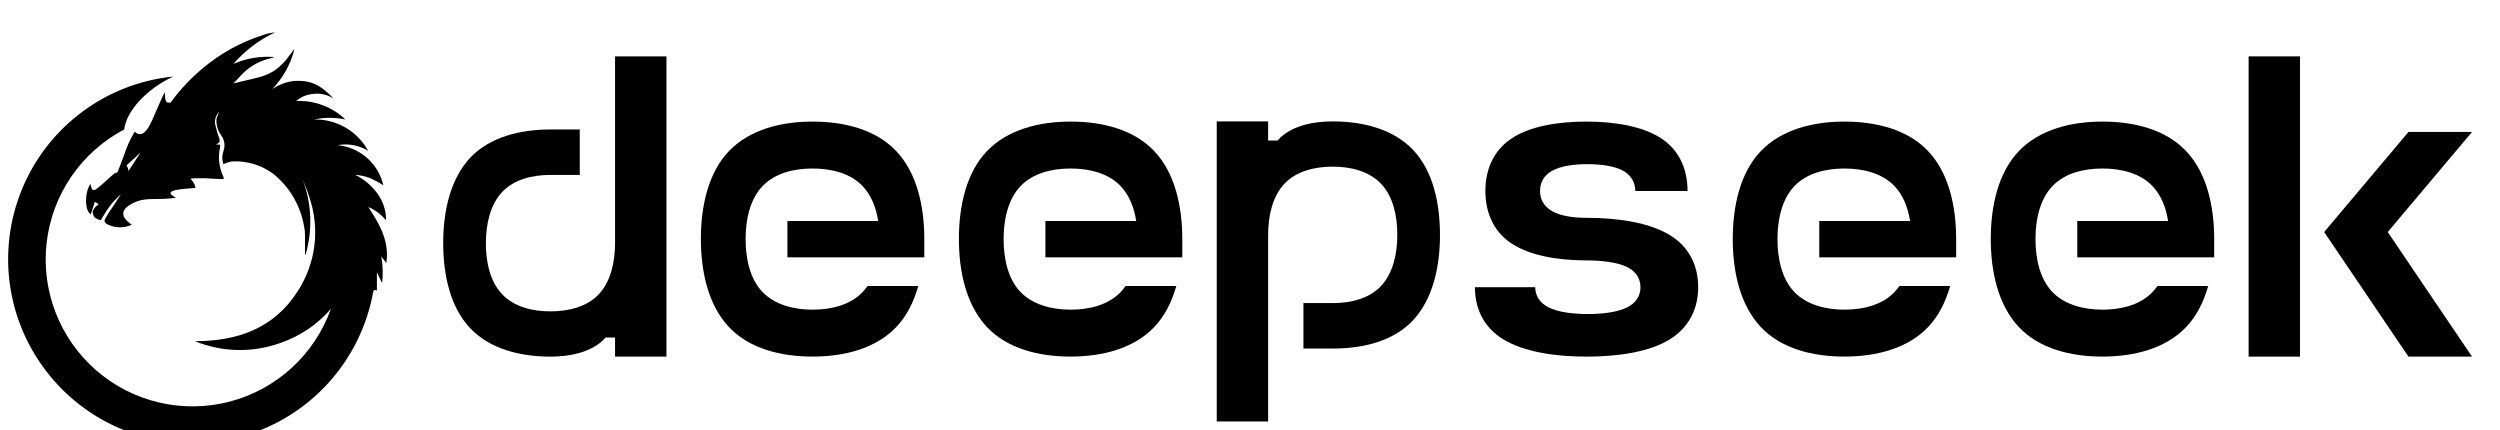
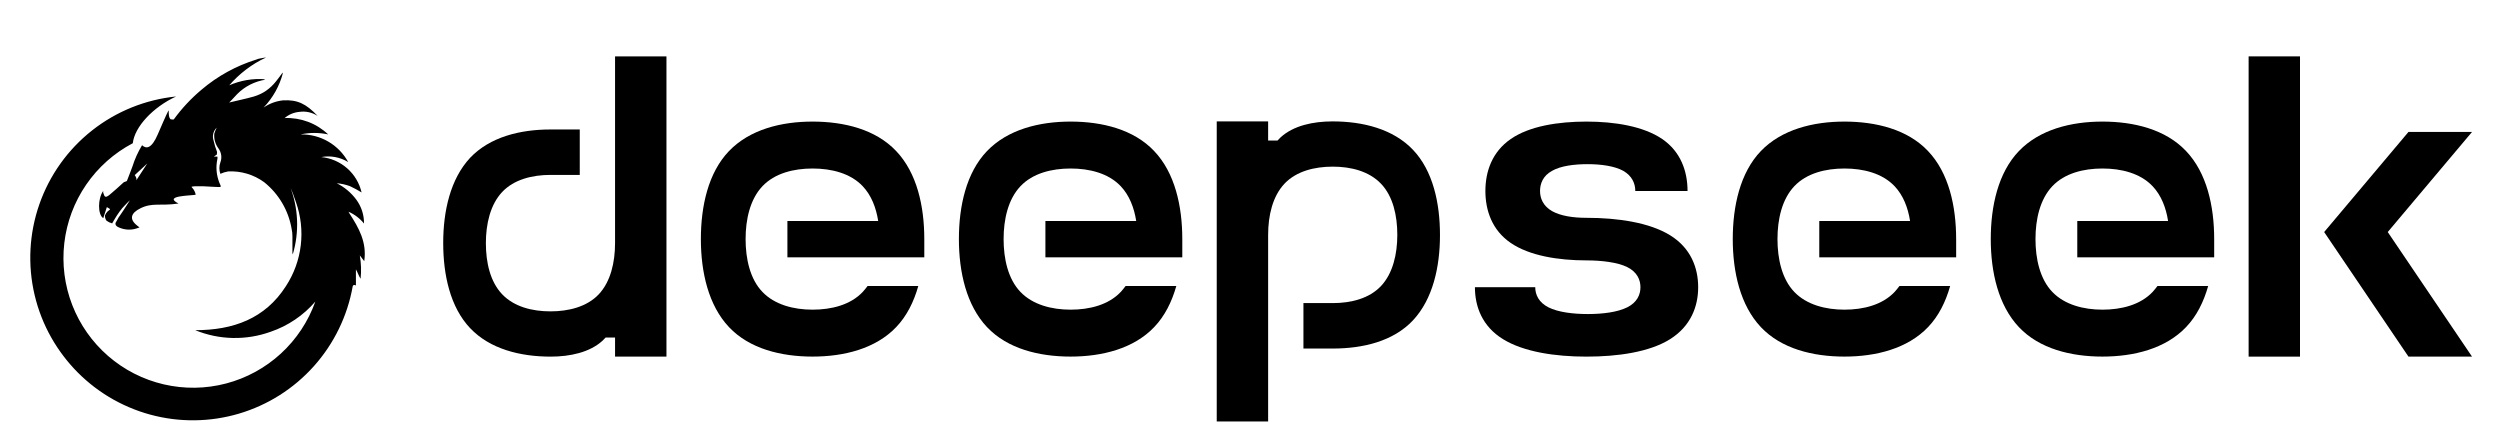
<svg xmlns="http://www.w3.org/2000/svg" width="134" height="23" viewBox="0 0 134 23" fill="none">
  <path d="M 71.435 18.681 H 69.864 V 16.246 H 71.435 C 72.408 16.246 73.39 16.004 74.023 15.33 C 74.657 14.656 74.896 13.622 74.896 12.589 C 74.896 11.556 74.667 10.522 74.023 9.849 C 73.381 9.175 72.408 8.932 71.435 8.932 C 70.462 8.932 69.479 9.175 68.845 9.849 C 68.211 10.523 67.972 11.556 67.972 12.589 V 22.59 H 65.217 V 6.507 H 67.972 V 7.531 H 68.477 C 68.532 7.468 68.587 7.414 68.642 7.361 C 69.331 6.731 70.387 6.507 71.425 6.507 C 73.051 6.507 74.676 6.911 75.741 8.035 C 76.806 9.158 77.183 10.883 77.183 12.599 C 77.183 14.316 76.797 16.032 75.741 17.164 C 74.685 18.296 73.051 18.682 71.435 18.682 V 18.681 Z" fill="currentColor" />
  <path d="M 29.505 6.94 H 31.075 V 9.375 H 29.505 C 28.531 9.375 27.549 9.618 26.916 10.291 C 26.282 10.965 26.043 11.999 26.043 13.032 C 26.043 14.065 26.273 15.099 26.916 15.773 C 27.558 16.446 28.531 16.689 29.505 16.689 C 30.478 16.689 31.461 16.446 32.095 15.773 C 32.728 15.099 32.967 14.065 32.967 13.032 V 3.022 H 35.722 V 19.115 H 32.967 V 18.091 H 32.462 C 32.407 18.153 32.352 18.208 32.296 18.261 C 31.608 18.89 30.551 19.115 29.514 19.115 C 27.888 19.115 26.263 18.711 25.198 17.588 C 24.133 16.465 23.756 14.739 23.756 13.023 C 23.756 11.307 24.142 9.591 25.198 8.459 C 26.263 7.336 27.888 6.94 29.505 6.94 Z" fill="currentColor" />
  <path d="M 49.542 12.815 V 13.794 H 42.205 V 11.845 H 47.071 C 46.961 11.135 46.704 10.47 46.245 9.984 C 45.584 9.284 44.564 9.032 43.554 9.032 C 42.545 9.032 41.525 9.284 40.864 9.984 C 40.203 10.685 39.964 11.755 39.964 12.815 C 39.964 13.876 40.202 14.954 40.864 15.645 C 41.525 16.337 42.544 16.598 43.554 16.598 C 44.565 16.598 45.584 16.346 46.245 15.645 C 46.337 15.546 46.419 15.438 46.502 15.331 H 49.22 C 48.982 16.175 48.605 16.939 48.036 17.532 C 46.934 18.691 45.235 19.113 43.554 19.113 C 41.874 19.113 40.175 18.7 39.073 17.532 C 37.971 16.364 37.567 14.585 37.567 12.815 C 37.567 11.045 37.962 9.257 39.073 8.098 C 40.185 6.939 41.874 6.517 43.554 6.517 C 45.235 6.517 46.934 6.93 48.036 8.098 C 49.147 9.266 49.542 11.045 49.542 12.815 V 12.815 Z" fill="currentColor" />
  <path d="M 63.371 12.815 V 13.794 H 56.034 V 11.845 H 60.901 C 60.79 11.135 60.534 10.47 60.075 9.984 C 59.414 9.284 58.394 9.032 57.384 9.032 C 56.374 9.032 55.355 9.284 54.694 9.984 C 54.033 10.685 53.793 11.755 53.793 12.815 C 53.793 13.876 54.032 14.954 54.694 15.645 C 55.355 16.337 56.374 16.598 57.384 16.598 C 58.394 16.598 59.414 16.346 60.075 15.645 C 60.167 15.546 60.249 15.438 60.331 15.331 H 63.05 C 62.811 16.175 62.434 16.939 61.865 17.532 C 60.763 18.691 59.064 19.113 57.384 19.113 C 55.704 19.113 54.005 18.7 52.903 17.532 C 51.801 16.364 51.397 14.585 51.397 12.815 C 51.397 11.045 51.792 9.257 52.903 8.098 C 54.014 6.939 55.703 6.517 57.384 6.517 C 59.065 6.517 60.763 6.93 61.865 8.098 C 62.976 9.266 63.371 11.045 63.371 12.815 V 12.815 Z" fill="currentColor" />
  <path d="M 85.034 19.115 C 86.715 19.115 88.413 18.872 89.515 18.18 C 90.617 17.489 91.022 16.437 91.022 15.395 C 91.022 14.353 90.626 13.292 89.515 12.609 C 88.413 11.927 86.715 11.675 85.034 11.675 C 84.317 11.675 83.656 11.576 83.188 11.315 C 82.72 11.045 82.546 10.641 82.546 10.237 C 82.546 9.832 82.711 9.419 83.188 9.158 C 83.656 8.889 84.382 8.799 85.098 8.799 C 85.814 8.799 86.54 8.898 87.009 9.158 C 87.477 9.428 87.652 9.832 87.652 10.237 H 90.452 C 90.452 9.194 90.095 8.134 89.094 7.451 C 88.093 6.769 86.559 6.517 85.035 6.517 C 83.511 6.517 81.977 6.759 80.976 7.451 C 79.975 8.143 79.617 9.194 79.617 10.237 C 79.617 11.28 79.975 12.339 80.976 13.022 C 81.977 13.705 83.51 13.957 85.035 13.957 C 85.824 13.957 86.697 14.056 87.22 14.316 C 87.744 14.577 87.928 14.99 87.928 15.395 C 87.928 15.799 87.744 16.212 87.22 16.473 C 86.697 16.734 85.898 16.833 85.109 16.833 C 84.319 16.833 83.511 16.734 82.996 16.473 C 82.482 16.213 82.289 15.799 82.289 15.395 H 79.056 C 79.056 16.438 79.451 17.497 80.563 18.18 C 81.673 18.863 83.354 19.115 85.035 19.115 H 85.034 Z" fill="currentColor" />
  <path d="M 104.85 12.815 V 13.794 H 97.513 V 11.845 H 102.38 C 102.27 11.135 102.013 10.47 101.554 9.984 C 100.892 9.284 99.873 9.032 98.862 9.032 C 97.851 9.032 96.833 9.284 96.172 9.984 C 95.511 10.685 95.273 11.755 95.273 12.815 C 95.273 13.876 95.511 14.954 96.172 15.645 C 96.833 16.337 97.853 16.598 98.862 16.598 C 99.872 16.598 100.892 16.346 101.554 15.645 C 101.645 15.546 101.728 15.438 101.81 15.331 H 104.528 C 104.289 16.175 103.913 16.939 103.344 17.532 C 102.242 18.691 100.543 19.113 98.862 19.113 C 97.181 19.113 95.483 18.7 94.381 17.532 C 93.28 16.364 92.876 14.585 92.876 12.815 C 92.876 11.045 93.271 9.257 94.381 8.098 C 95.493 6.939 97.183 6.517 98.862 6.517 C 100.542 6.517 102.242 6.93 103.344 8.098 C 104.455 9.266 104.849 11.045 104.849 12.815 L 104.85 12.815 Z" fill="currentColor" />
  <path d="M 118.68 12.815 V 13.794 H 111.342 V 11.845 H 116.209 C 116.1 11.135 115.842 10.47 115.383 9.984 C 114.722 9.284 113.703 9.032 112.692 9.032 C 111.682 9.032 110.663 9.284 110.002 9.984 C 109.341 10.685 109.102 11.755 109.102 12.815 C 109.102 13.876 109.341 14.954 110.002 15.645 C 110.663 16.337 111.683 16.598 112.692 16.598 C 113.702 16.598 114.722 16.346 115.383 15.645 C 115.475 15.546 115.557 15.438 115.64 15.331 H 118.358 C 118.119 16.175 117.743 16.939 117.174 17.532 C 116.072 18.691 114.373 19.113 112.692 19.113 C 111.012 19.113 109.314 18.7 108.212 17.532 C 107.11 16.364 106.705 14.585 106.705 12.815 C 106.705 11.045 107.1 9.257 108.212 8.098 C 109.322 6.939 111.012 6.517 112.692 6.517 C 114.373 6.517 116.071 6.93 117.174 8.098 C 118.285 9.266 118.68 11.045 118.68 12.815 V 12.815 Z" fill="currentColor" />
  <path d="M 123.28 3.022 H 120.526 V 19.115 H 123.28 V 3.022 Z" fill="currentColor" />
  <path d="M 127.983 12.437 L 132.5 19.114 H 129.093 L 124.575 12.437 L 129.093 7.073 H 132.5 L 127.983 12.437 Z" fill="currentColor" />
  <defs>

</defs>
-   <g transform="translate(-1.38 0.78) scale(0.748)">
+   <g transform="translate(0.019648 2.237648) scale(0.660522)">
    <path d="M 28.321 13.924 C 28.321 13.879 28.258 13.835 28.245 13.791 C 28.738 14.004 29.172 14.334 29.509 14.752 C 29.517 14.051 29.295 13.367 28.877 12.805 C 28.462 12.246 27.92 11.793 27.297 11.483 C 27.662 11.512 28.021 11.591 28.365 11.717 C 28.692 11.868 29.008 12.039 29.313 12.229 C 29.137 11.468 28.726 10.782 28.138 10.267 C 27.551 9.752 26.816 9.434 26.039 9.359 C 26.793 9.219 27.572 9.363 28.226 9.764 C 27.85 9.074 27.293 8.5 26.614 8.105 C 25.935 7.709 25.161 7.507 24.376 7.52 H 24.218 H 24.357 C 25.097 7.362 25.862 7.362 26.601 7.52 C 26.131 7.073 25.576 6.726 24.969 6.498 C 24.362 6.27 23.715 6.166 23.067 6.192 C 23.4 5.907 23.813 5.733 24.25 5.693 C 24.772 5.614 25.306 5.731 25.748 6.021 C 24.819 5.041 24.117 4.687 22.928 4.757 C 22.363 4.818 21.821 5.02 21.354 5.345 C 22.11 4.559 22.652 3.593 22.928 2.538 C 22.815 2.709 22.448 3.17 22.378 3.259 C 21.906 3.818 21.283 4.228 20.583 4.441 C 19.881 4.643 19.243 4.763 18.535 4.94 C 18.535 4.94 18.908 4.58 19.236 4.207 C 19.851 3.592 20.642 3.186 21.5 3.044 C 20.487 2.963 19.47 3.137 18.541 3.55 C 19.375 2.589 20.403 1.815 21.556 1.28 V 1.28 C 21.436 1.28 20.981 1.375 20.924 1.387 L 20.773 1.444 C 19.136 1.952 17.62 2.786 16.316 3.897 C 15.478 4.601 14.729 5.403 14.084 6.287 C 14.04 6.344 13.825 6.287 13.806 6.287 C 13.585 6.078 13.711 5.459 13.629 5.604 C 13.458 5.914 12.908 7.216 12.763 7.539 C 12.27 8.677 11.84 8.714 11.498 8.398 C 11.168 8.942 10.905 9.524 10.715 10.131 L 10.512 10.668 L 10.266 11.3 C 10.184 11.326 10.103 11.358 10.025 11.395 L 9.937 11.471 C 9.589 11.781 9.254 12.103 8.894 12.394 C 8.534 12.685 8.464 12.634 8.35 12.267 C 8.338 12.213 8.338 12.157 8.35 12.103 C 7.901 12.697 7.889 14.037 8.35 14.316 L 8.641 13.418 C 9.001 13.639 8.951 13.551 8.704 13.766 C 8.613 13.859 8.54 13.968 8.489 14.088 C 8.476 14.244 8.521 14.399 8.616 14.524 C 8.753 14.623 8.907 14.696 9.071 14.739 C 9.204 14.518 9.317 14.309 9.45 14.107 C 9.585 13.899 9.73 13.699 9.886 13.506 C 10.032 13.336 10.196 13.184 10.348 13.02 L 10.512 12.868 L 10.025 13.627 L 9.671 14.151 L 9.608 14.233 C 9.608 14.233 9.558 14.328 9.532 14.372 C 9.507 14.417 9.469 14.493 9.381 14.638 C 9.363 14.706 9.352 14.776 9.349 14.847 C 9.385 14.925 9.448 14.988 9.526 15.024 C 9.939 15.236 10.413 15.298 10.866 15.201 C 11.01 15.166 11.152 15.122 11.29 15.068 L 11.107 14.922 C 10.43 14.398 10.588 13.898 11.359 13.519 C 12.339 13.026 12.99 13.348 14.457 13.127 C 13.193 12.495 15.374 12.495 15.842 12.419 C 15.842 12.318 15.797 12.217 15.772 12.16 C 15.601 11.755 15.298 11.762 15.772 11.73 C 16.031 11.73 16.265 11.73 16.524 11.73 C 16.524 11.73 17.865 11.812 17.871 11.787 C 17.877 11.762 17.871 11.787 17.871 11.755 C 17.871 11.755 17.871 11.755 17.871 11.724 C 17.871 11.692 17.871 11.724 17.871 11.686 C 17.872 11.67 17.87 11.653 17.864 11.638 C 17.859 11.623 17.85 11.609 17.839 11.597 C 17.611 11.099 17.509 10.552 17.542 10.004 C 17.555 9.826 17.58 9.648 17.618 9.473 C 17.618 9.391 17.618 9.353 17.618 9.328 C 17.555 9.317 17.491 9.317 17.428 9.328 C 17.188 9.385 17.523 9.195 17.574 9.144 C 17.576 9.117 17.576 9.089 17.574 9.062 C 17.587 9.012 17.587 8.96 17.574 8.91 C 17.459 8.621 17.368 8.323 17.302 8.019 C 17.241 7.838 17.232 7.644 17.277 7.458 C 17.321 7.272 17.418 7.103 17.555 6.97 C 17.476 7.128 17.41 7.293 17.359 7.463 C 17.321 7.887 17.441 8.309 17.694 8.651 C 17.815 8.813 17.893 9.003 17.92 9.203 C 17.948 9.403 17.924 9.607 17.852 9.795 C 17.747 10.094 17.747 10.42 17.852 10.718 C 18.053 10.626 18.266 10.56 18.484 10.523 C 19.529 10.471 20.559 10.779 21.405 11.395 C 22.589 12.342 23.383 13.693 23.636 15.188 C 23.683 15.395 23.704 15.608 23.7 15.82 C 23.7 16.294 23.7 16.768 23.7 17.243 C 24.249 15.405 24.162 13.436 23.453 11.654 C 23.66 12.093 23.837 12.545 23.984 13.007 C 24.383 14.13 24.518 15.329 24.378 16.512 C 24.238 17.695 23.826 18.83 23.175 19.828 C 21.481 22.483 18.876 23.406 15.81 23.406 C 17.766 24.205 19.949 24.25 21.936 23.533 C 23.339 23.054 24.59 22.209 25.558 21.086 C 24.983 22.699 24.023 24.148 22.761 25.306 C 21.499 26.464 19.974 27.297 18.317 27.732 C 16.661 28.167 14.923 28.191 13.255 27.802 C 11.587 27.414 10.039 26.624 8.745 25.501 C 7.452 24.379 6.452 22.958 5.832 21.361 C 5.212 19.764 4.991 18.041 5.188 16.34 C 5.385 14.638 5.994 13.011 6.963 11.598 C 7.932 10.186 9.23 9.031 10.746 8.234 C 10.892 6.906 12.384 5.307 14.261 4.441 C 11.824 4.693 9.507 5.62 7.568 7.118 C 5.629 8.615 4.146 10.623 3.285 12.916 C 2.424 15.21 2.22 17.698 2.695 20.101 C 3.17 22.504 4.306 24.727 5.975 26.521 C 7.644 28.314 9.78 29.606 12.143 30.253 C 14.506 30.899 17.002 30.874 19.351 30.181 C 21.701 29.487 23.81 28.152 25.442 26.325 C 27.075 24.499 28.166 22.253 28.593 19.841 C 28.631 19.746 28.687 19.695 28.852 19.778 V 18.791 C 28.852 18.709 28.852 18.532 28.852 18.475 C 28.947 18.614 29.098 19.038 29.231 19.234 C 29.299 18.602 29.277 17.964 29.168 17.337 C 29.326 17.533 29.427 17.666 29.528 17.805 C 29.75 16.275 29.098 15.118 28.321 13.924 Z M 11.024 11.256 C 11.024 11.256 11.119 11.123 10.904 10.82 L 11.922 9.878 L 11.024 11.256 Z M 9.317 14.847 C 9.32 14.776 9.331 14.706 9.349 14.638 C 9.328 14.668 9.314 14.702 9.308 14.739 C 9.303 14.775 9.306 14.812 9.317 14.847 Z M 17.308 9.296 C 17.371 9.285 17.435 9.285 17.498 9.296 C 17.469 9.281 17.436 9.273 17.403 9.273 C 17.37 9.273 17.338 9.281 17.308 9.296 Z M 17.814 3.992 L 18.579 3.929 C 18.106 4.414 17.797 5.035 17.694 5.705 C 18.832 6.129 22.353 4.915 22.916 2.487 C 22.808 2.658 22.435 3.12 22.372 3.208 C 21.911 3.797 21.287 4.237 20.577 4.473 C 19.868 4.675 19.236 4.801 18.522 4.978 C 18.522 4.978 18.895 4.612 19.224 4.239 C 19.84 3.624 20.634 3.219 21.493 3.082 C 20.481 2.994 19.462 3.166 18.535 3.581 C 19.363 2.609 20.389 1.825 21.544 1.28 V 1.28 C 21.544 1.28 18.244 2.114 17.814 3.992 Z M 10.879 26.966 C 9.146 26.097 7.687 24.767 6.662 23.121 C 5.638 21.476 5.089 19.579 5.075 17.64 C 5.061 15.702 5.584 13.798 6.585 12.138 C 7.585 10.478 9.026 9.127 10.746 8.234 C 10.892 6.906 12.384 5.307 14.261 4.441 C 11.77 4.693 9.402 5.65 7.437 7.201 C 5.471 8.751 3.988 10.83 3.163 13.194 C 2.338 15.558 2.204 18.109 2.778 20.546 C 3.352 22.983 4.61 25.206 6.403 26.953 C 8.034 27.016 9.602 27.003 10.879 26.966 Z M 23.636 21.459 C 26.848 19.531 27.278 11.597 22.372 10.434 C 24.016 12.4 23.725 17.268 23.725 17.268 C 24.274 15.43 24.187 13.461 23.478 11.679 C 23.685 12.118 23.863 12.57 24.009 13.032 C 24.401 14.153 24.529 15.349 24.385 16.528 C 24.24 17.706 23.826 18.835 23.175 19.828 C 21.481 22.483 18.876 23.406 15.81 23.406 C 18.547 23.48 21.253 22.807 23.636 21.459 Z" fill="currentColor" />
  </g>
</svg>
